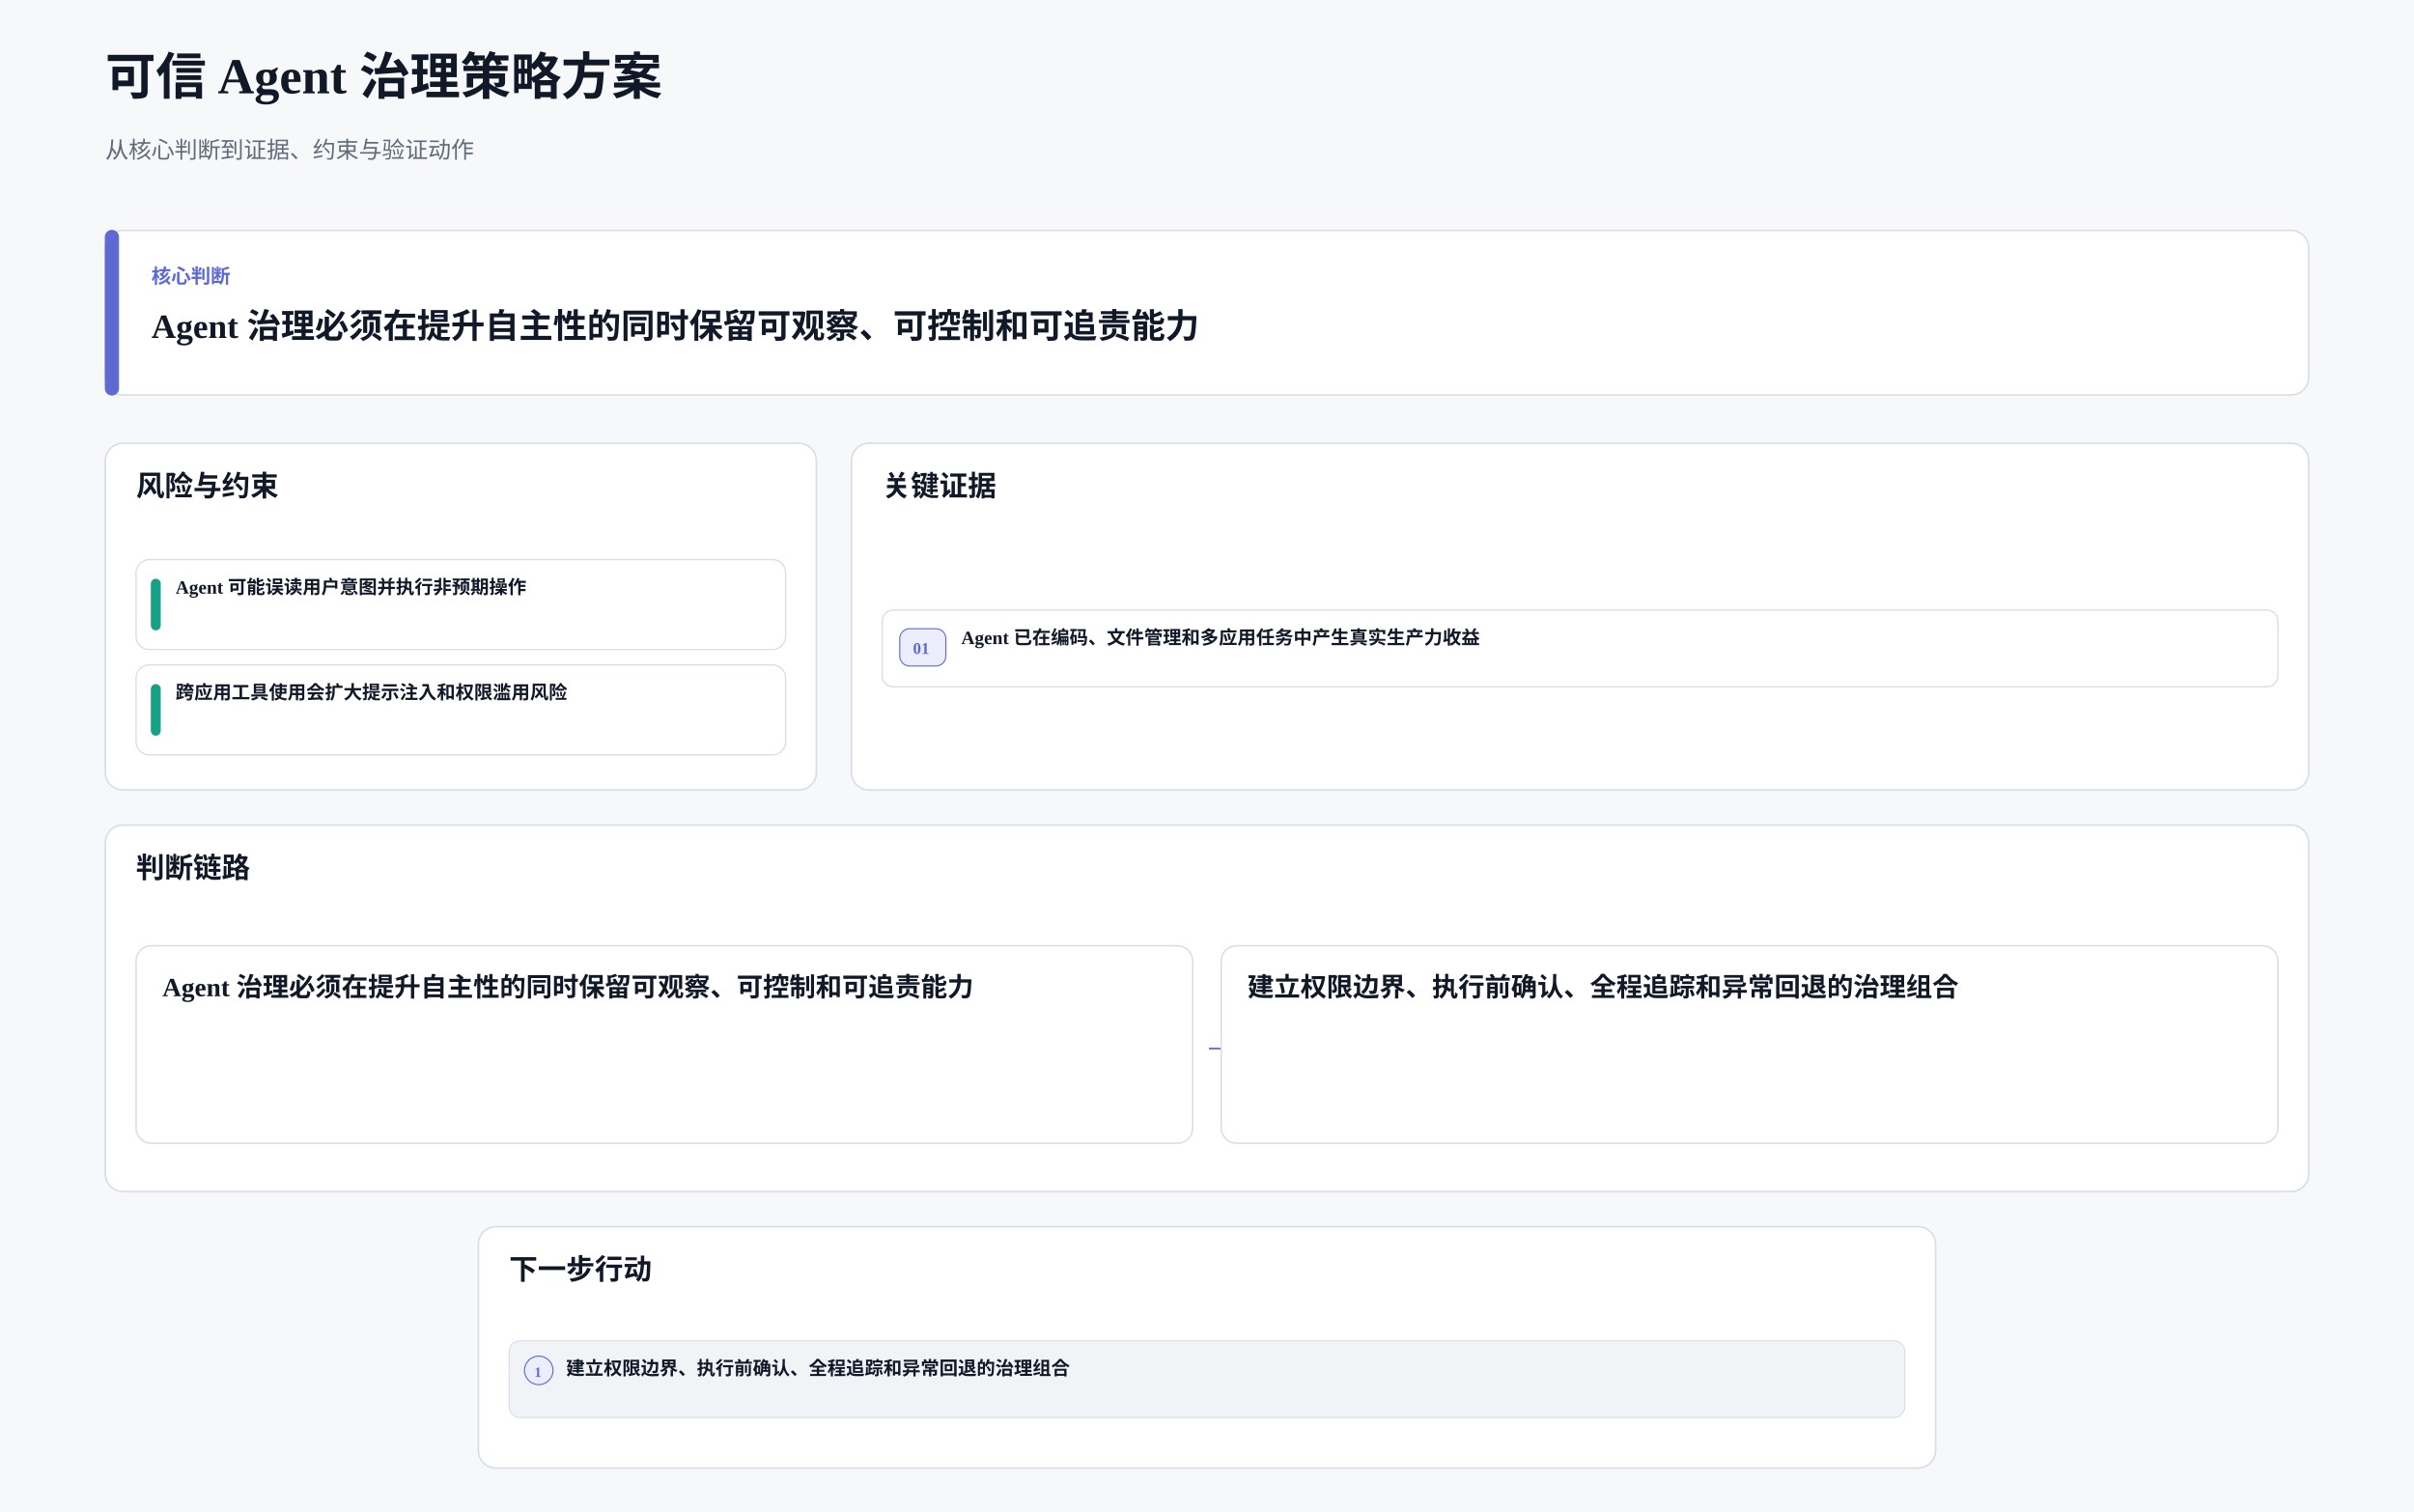
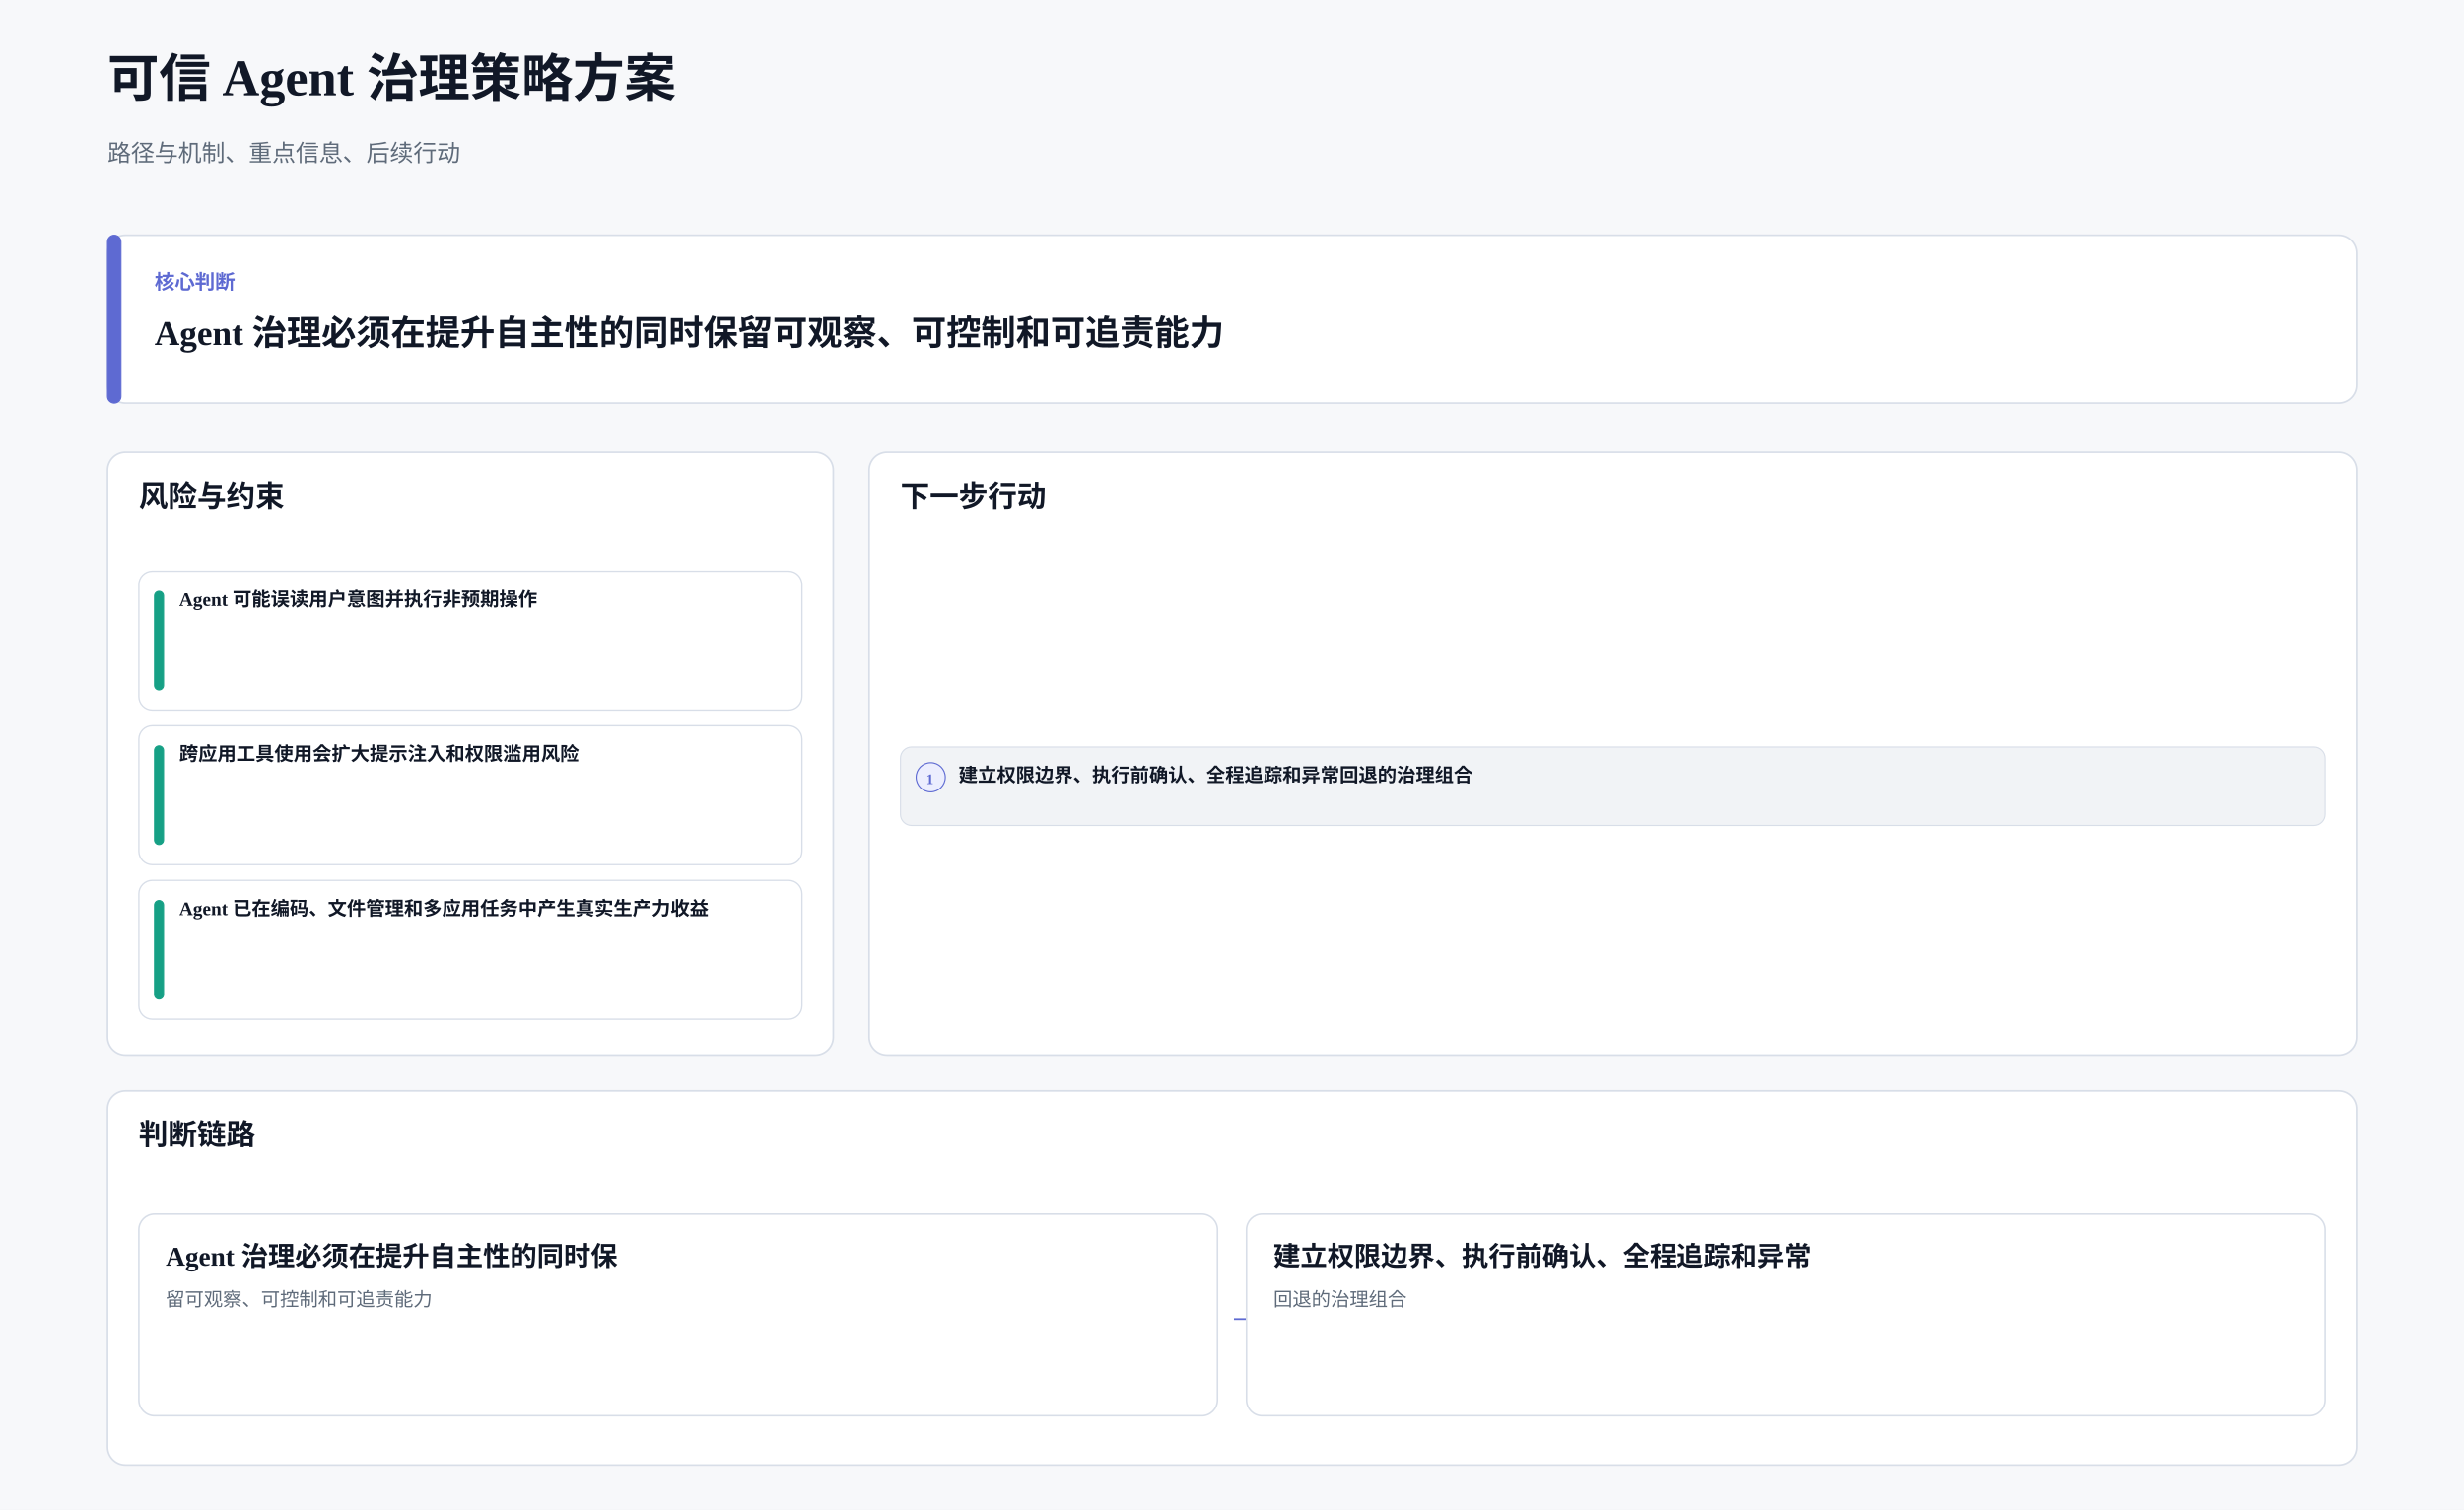
- <svg xmlns="http://www.w3.org/2000/svg" width="2200" height="1378" viewBox="0 0 2200 1378" data-layout-engine="v4" data-layout="expression-canvas" data-pipeline-version="4.4" data-expression-mode="modular-canvas" data-page-skeleton="centered-system">
-   <rect x="0" y="0" width="2200" height="1378" rx="0" fill="#F7F8FA" stroke="#F7F8FA" stroke-width="0" />
+ <svg xmlns="http://www.w3.org/2000/svg" width="2200" height="1348" viewBox="0 0 2200 1348" data-layout-engine="v4" data-layout="expression-canvas" data-pipeline-version="4.4" data-expression-mode="modular-canvas" data-page-skeleton="centered-system">
+   <rect x="0" y="0" width="2200" height="1348" rx="0" fill="#F7F8FA" stroke="#F7F8FA" stroke-width="0" />
  <g>
    <g data-v43-block="title" data-block-type="title" data-x="96" data-y="40" data-width="2008" data-height="170" data-column="full">
      <text x="96" y="86" font-size="46" fill="#111827" font-weight="700">
        <tspan x="96" dy="0">可信 Agent 治理策略方案</tspan>
      </text>
      <text x="96" y="144" font-size="21" fill="#5F6B7A" font-weight="500">
-         <tspan x="96" dy="0">从核心判断到证据、约束与验证动作</tspan>
+         <tspan x="96" dy="0">路径与机制、重点信息、后续行动</tspan>
      </text>
    </g>
    <g data-v43-block="statement" data-block-type="statement" data-x="96" data-y="210" data-width="2008" data-height="150" data-column="full">
      <rect x="96" y="210" width="2008" height="150" rx="16" fill="#FFFFFF" stroke="#D8DEE8" stroke-width="1.5" />
      <rect x="96" y="210" width="12" height="150" rx="6" fill="#5E6AD2" stroke="#5E6AD2" stroke-width="1" />
      <text x="138" y="258" font-size="18" fill="#5E6AD2" font-weight="700">
        <tspan x="138" dy="0">核心判断</tspan>
      </text>
      <text x="138" y="308" font-size="31" fill="#111827" font-weight="700">
        <tspan x="138" dy="0">Agent 治理必须在提升自主性的同时保留可观察、可控制和可追责能力</tspan>
      </text>
    </g>
-     <g data-v43-block="status-board-1" data-block-type="status-board" data-x="96" data-y="404" data-width="648" data-height="316" data-column="left" data-component-variant="status-grid" data-row="0" data-span="4" data-row-alignment="filled" data-offset-span="0" data-density="sparse" data-preferred-width="648" data-text-units="48" data-item-count="2" data-item-layout="rows" data-layout-reason="compact-status-items">
-       <rect x="96" y="404" width="648" height="316" rx="16" fill="#FFFFFF" stroke="#D8DEE8" stroke-width="1.5" data-v4-block-card="true" />
+     <g data-v43-block="status-board-1" data-block-type="status-board" data-x="96" data-y="404" data-width="648" data-height="538" data-column="left" data-component-variant="status-grid" data-row="0" data-span="4" data-row-alignment="filled" data-offset-span="0" data-density="sparse" data-preferred-width="648" data-text-units="79" data-item-count="3" data-item-layout="rows" data-layout-reason="compact-status-items">
+       <rect x="96" y="404" width="648" height="538" rx="16" fill="#FFFFFF" stroke="#D8DEE8" stroke-width="1.5" data-v4-block-card="true" />
      <text x="124" y="452" font-size="26" fill="#111827" font-weight="700">
        <tspan x="124" dy="0">风险与约束</tspan>
      </text>
-       <rect x="124" y="510" width="592" height="82" rx="12" fill="#FFFFFF" stroke="#D8DEE8" stroke-width="1.2" />
-       <rect x="138" y="528" width="8" height="46" rx="4" fill="#16A085" stroke="#16A085" stroke-width="1" />
+       <rect x="124" y="510" width="592" height="124" rx="12" fill="#FFFFFF" stroke="#D8DEE8" stroke-width="1.2" />
+       <rect x="138" y="528" width="8" height="88" rx="4" fill="#16A085" stroke="#16A085" stroke-width="1" />
      <text x="160" y="541" font-size="17" fill="#111827" font-weight="700">
        <tspan x="160" dy="0">Agent 可能误读用户意图并执行非预期操作</tspan>
      </text>
-       <rect x="124" y="606" width="592" height="82" rx="12" fill="#FFFFFF" stroke="#D8DEE8" stroke-width="1.2" />
-       <rect x="138" y="624" width="8" height="46" rx="4" fill="#16A085" stroke="#16A085" stroke-width="1" />
-       <text x="160" y="637" font-size="17" fill="#111827" font-weight="700">
+       <rect x="124" y="648" width="592" height="124" rx="12" fill="#FFFFFF" stroke="#D8DEE8" stroke-width="1.2" />
+       <rect x="138" y="666" width="8" height="88" rx="4" fill="#16A085" stroke="#16A085" stroke-width="1" />
+       <text x="160" y="679" font-size="17" fill="#111827" font-weight="700">
        <tspan x="160" dy="0">跨应用工具使用会扩大提示注入和权限滥用风险</tspan>
      </text>
-     </g>
-     <g data-v43-block="evidence-list-2" data-block-type="evidence-list" data-x="776" data-y="404" data-width="1328" data-height="316" data-column="right" data-component-variant="evidence-tiles" data-row="0" data-span="8" data-row-alignment="filled" data-offset-span="0" data-density="medium" data-preferred-width="988" data-text-units="35" data-item-count="1" data-item-layout="rows" data-layout-reason="moderate-parallel-items">
-       <rect x="776" y="404" width="1328" height="316" rx="16" fill="#FFFFFF" stroke="#D8DEE8" stroke-width="1.5" data-v4-block-card="true" />
-       <text x="804" y="452" font-size="26" fill="#111827" font-weight="700">
-         <tspan x="804" dy="0">关键证据</tspan>
-       </text>
-       <rect x="804" y="556" width="1272" height="70" rx="10" fill="#FFFFFF" stroke="#D8DEE8" stroke-width="1.2" data-v4-evidence-item="0" />
-       <rect x="820" y="573" width="42" height="34" rx="9" fill="#ECEEFE" stroke="#5E6AD2" stroke-width="1" />
-       <text x="832" y="596" font-size="15" fill="#5E6AD2" font-weight="700">
-         <tspan x="832" dy="0">01</tspan>
-       </text>
-       <text x="876" y="587" font-size="17" fill="#111827" font-weight="700">
-         <tspan x="876" dy="0">Agent 已在编码、文件管理和多应用任务中产生真实生产力收益</tspan>
+       <rect x="124" y="786" width="592" height="124" rx="12" fill="#FFFFFF" stroke="#D8DEE8" stroke-width="1.2" />
+       <rect x="138" y="804" width="8" height="88" rx="4" fill="#16A085" stroke="#16A085" stroke-width="1" />
+       <text x="160" y="817" font-size="17" fill="#111827" font-weight="700">
+         <tspan x="160" dy="0">Agent 已在编码、文件管理和多应用任务中产生真实生产力收益</tspan>
      </text>
    </g>
-     <g data-v43-block="narrative-chain-3" data-block-type="narrative-chain" data-x="96" data-y="752" data-width="2008" data-height="334" data-column="full" data-row="1" data-span="12" data-row-alignment="filled" data-offset-span="0" data-density="medium" data-preferred-width="2008" data-text-units="65" data-item-count="2" data-item-layout="rows" data-layout-reason="directional-reading">
-       <rect x="96" y="752" width="2008" height="334" rx="16" fill="#FFFFFF" stroke="#D8DEE8" stroke-width="1.5" data-v4-block-card="true" />
-       <text x="124" y="800" font-size="26" fill="#111827" font-weight="700">
+     <g data-v43-block="action-list-2" data-block-type="action-list" data-x="776" data-y="404" data-width="1328" data-height="538" data-column="right" data-component-variant="action-checklist" data-row="0" data-span="8" data-row-alignment="filled" data-offset-span="0" data-density="medium" data-preferred-width="988" data-text-units="32" data-item-count="1" data-item-layout="rows" data-layout-reason="moderate-parallel-items">
+       <rect x="776" y="404" width="1328" height="538" rx="16" fill="#FFFFFF" stroke="#D8DEE8" stroke-width="1.5" data-v4-block-card="true" />
+       <text x="804" y="452" font-size="26" fill="#111827" font-weight="700">
+         <tspan x="804" dy="0">下一步行动</tspan>
+       </text>
+       <rect x="804" y="667" width="1272" height="70" rx="10" fill="#F1F3F6" stroke="#D8DEE8" stroke-width="1" data-v4-action-item="0" />
+       <circle cx="831" cy="694" r="13" fill="#ECEEFE" stroke="#5E6AD2" stroke-width="1" />
+       <text x="827" y="700" font-size="13" fill="#5E6AD2" font-weight="700">
+         <tspan x="827" dy="0">1</tspan>
+       </text>
+       <text x="856" y="698" font-size="17" fill="#111827" font-weight="700">
+         <tspan x="856" dy="0">建立权限边界、执行前确认、全程追踪和异常回退的治理组合</tspan>
+       </text>
+     </g>
+     <g data-v43-block="narrative-chain-3" data-block-type="narrative-chain" data-x="96" data-y="974" data-width="2008" data-height="334" data-column="full" data-row="1" data-span="12" data-row-alignment="filled" data-offset-span="0" data-density="medium" data-preferred-width="2008" data-text-units="65" data-item-count="2" data-item-layout="rows" data-layout-reason="directional-reading">
+       <rect x="96" y="974" width="2008" height="334" rx="16" fill="#FFFFFF" stroke="#D8DEE8" stroke-width="1.5" data-v4-block-card="true" />
+       <text x="124" y="1022" font-size="26" fill="#111827" font-weight="700">
        <tspan x="124" dy="0">判断链路</tspan>
      </text>
-       <rect x="124" y="862" width="963" height="180" rx="14" fill="#FFFFFF" stroke="#D8DEE8" stroke-width="1.4" />
-       <text x="148" y="908" font-size="24" fill="#111827" font-weight="700">
-         <tspan x="148" dy="0">Agent 治理必须在提升自主性的同时保留可观察、可控制和可追责能力</tspan>
+       <rect x="124" y="1084" width="963" height="180" rx="14" fill="#FFFFFF" stroke="#D8DEE8" stroke-width="1.4" />
+       <text x="148" y="1130" font-size="24" fill="#111827" font-weight="700">
+         <tspan x="148" dy="0">Agent 治理必须在提升自主性的同时保</tspan>
      </text>
-       <text x="1094" y="962" font-size="38" fill="#5E6AD2" font-weight="700">
+       <text x="148" y="1166" font-size="17" fill="#5F6B7A" font-weight="500">
+         <tspan x="148" dy="0">留可观察、可控制和可追责能力</tspan>
+       </text>
+       <text x="1094" y="1184" font-size="38" fill="#5E6AD2" font-weight="700">
        <tspan x="1094" dy="0">→</tspan>
      </text>
-       <rect x="1113" y="862" width="963" height="180" rx="14" fill="#FFFFFF" stroke="#D8DEE8" stroke-width="1.4" />
-       <text x="1137" y="908" font-size="24" fill="#111827" font-weight="700">
-         <tspan x="1137" dy="0">建立权限边界、执行前确认、全程追踪和异常回退的治理组合</tspan>
+       <rect x="1113" y="1084" width="963" height="180" rx="14" fill="#FFFFFF" stroke="#D8DEE8" stroke-width="1.4" />
+       <text x="1137" y="1130" font-size="24" fill="#111827" font-weight="700">
+         <tspan x="1137" dy="0">建立权限边界、执行前确认、全程追踪和异常</tspan>
      </text>
-     </g>
-     <g data-v43-block="action-list-4" data-block-type="action-list" data-x="436" data-y="1118" data-width="1328" data-height="220" data-column="center" data-component-variant="action-checklist" data-row="2" data-span="8" data-row-alignment="centered" data-offset-span="2" data-density="medium" data-preferred-width="988" data-text-units="32" data-item-count="1" data-item-layout="rows" data-layout-reason="moderate-parallel-items">
-       <rect x="436" y="1118" width="1328" height="220" rx="16" fill="#FFFFFF" stroke="#D8DEE8" stroke-width="1.5" data-v4-block-card="true" />
-       <text x="464" y="1166" font-size="26" fill="#111827" font-weight="700">
-         <tspan x="464" dy="0">下一步行动</tspan>
-       </text>
-       <rect x="464" y="1222" width="1272" height="70" rx="10" fill="#F1F3F6" stroke="#D8DEE8" stroke-width="1" data-v4-action-item="0" />
-       <circle cx="491" cy="1249" r="13" fill="#ECEEFE" stroke="#5E6AD2" stroke-width="1" />
-       <text x="487" y="1255" font-size="13" fill="#5E6AD2" font-weight="700">
-         <tspan x="487" dy="0">1</tspan>
-       </text>
-       <text x="516" y="1253" font-size="17" fill="#111827" font-weight="700">
-         <tspan x="516" dy="0">建立权限边界、执行前确认、全程追踪和异常回退的治理组合</tspan>
+       <text x="1137" y="1166" font-size="17" fill="#5F6B7A" font-weight="500">
+         <tspan x="1137" dy="0">回退的治理组合</tspan>
      </text>
    </g>
  </g>
</svg>
